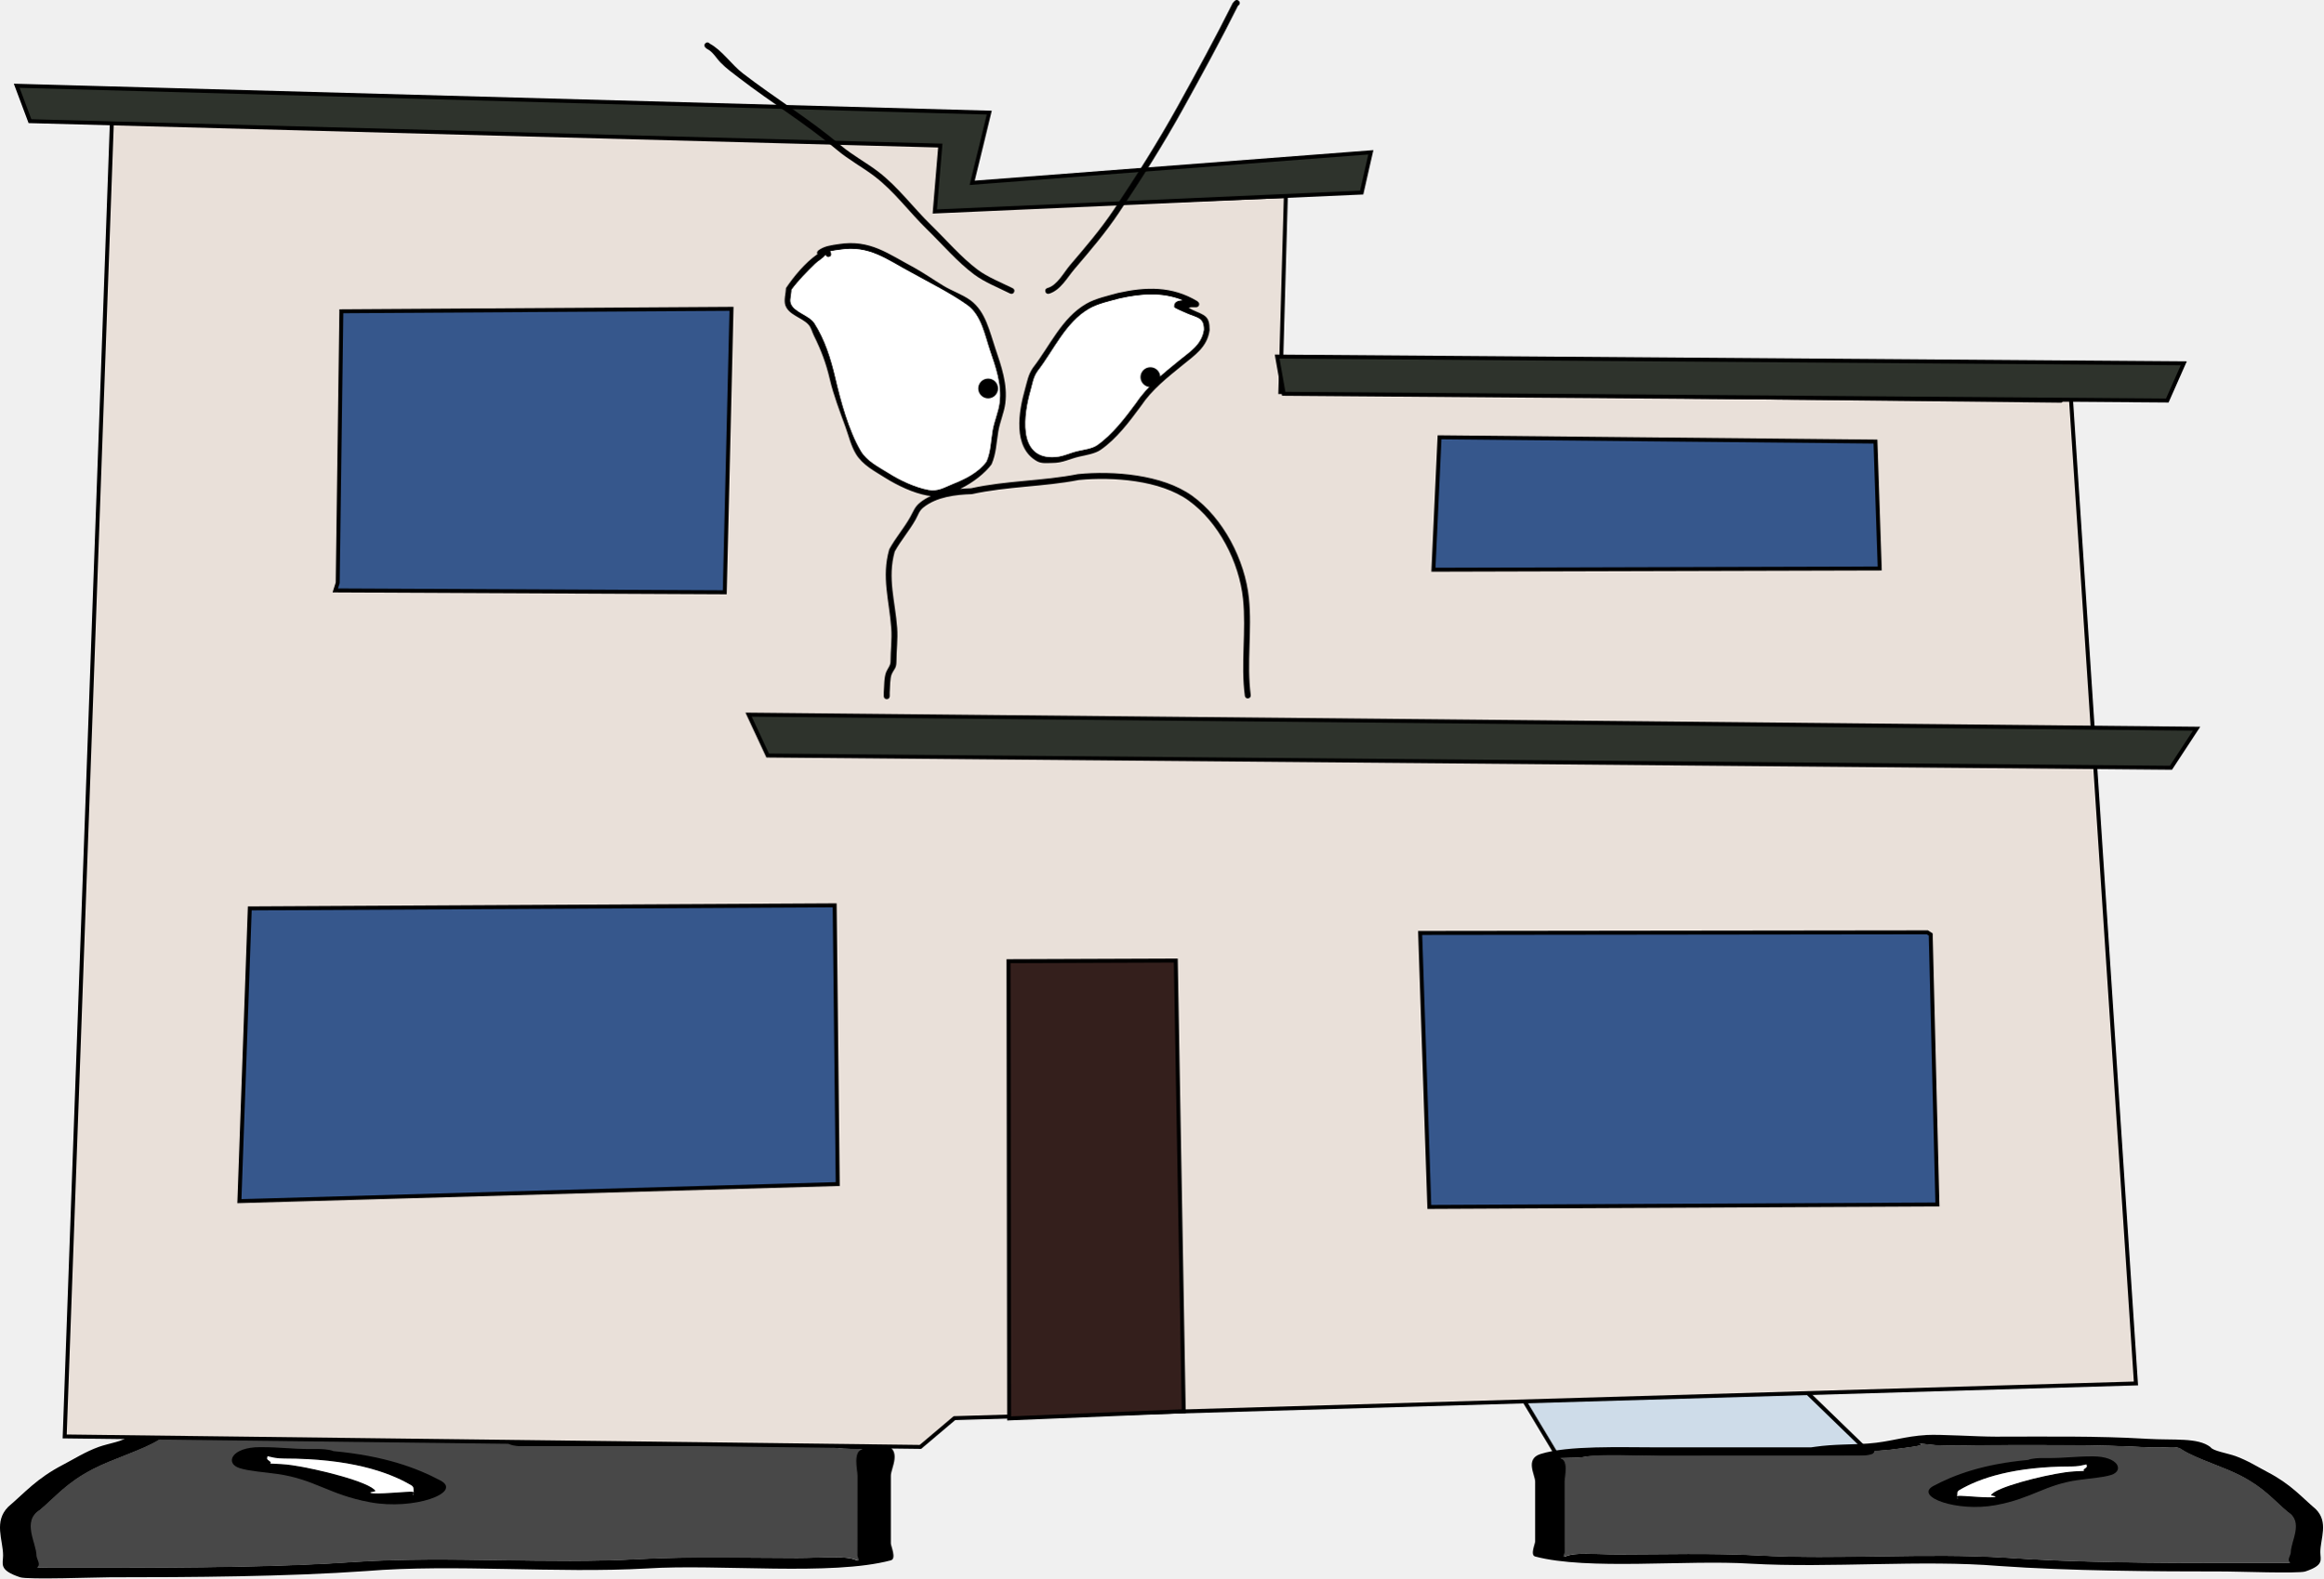
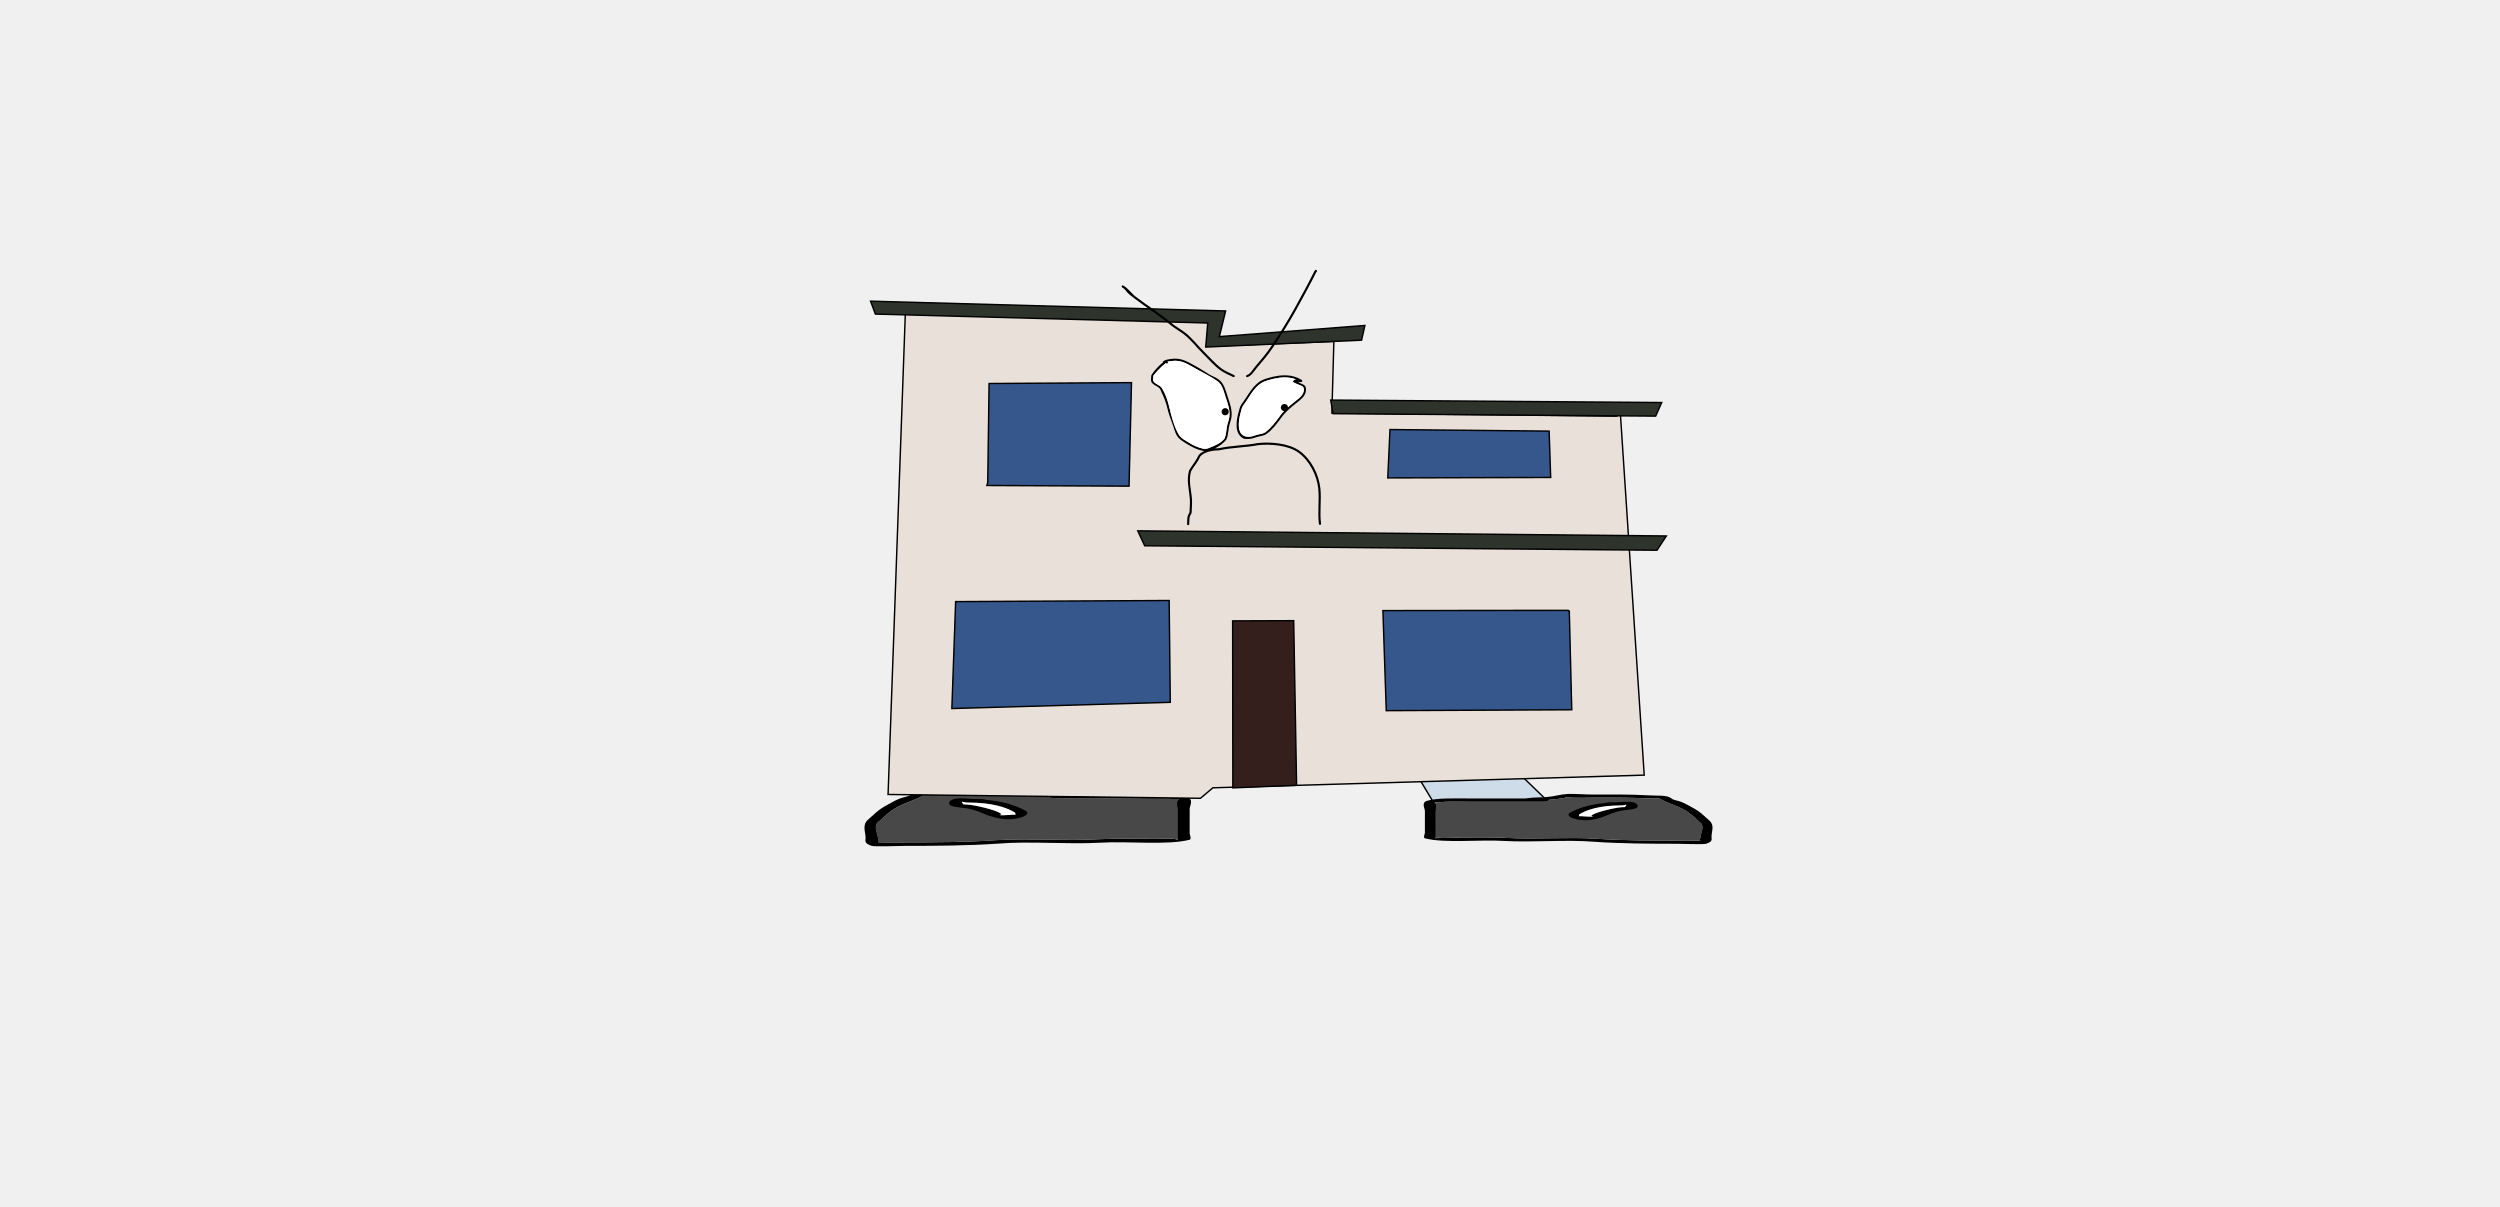
- <svg xmlns="http://www.w3.org/2000/svg" version="1.1" width="587.91" height="399.626" viewBox="0,0,587.91,399.626">
-   <g transform="translate(-52.73038,51.10308)">
+ <svg xmlns="http://www.w3.org/2000/svg" version="1.1" width="1733.093" height="836.336" viewBox="0,0,1733.093,836.336">
+   <g transform="translate(546.5466,238.1682)">
    <g data-paper-data="{&quot;isPaintingLayer&quot;:true}" fill-rule="nonzero" stroke-linejoin="miter" stroke-miterlimit="10" stroke-dasharray="" stroke-dashoffset="0" style="mix-blend-mode: normal">
      <path d="M446.581,317.041l-14.6,-24.276l69.351,0.215l24.82,24.062z" data-paper-data="{&quot;index&quot;:null}" fill="#cedce9" stroke="#000000" stroke-width="1" stroke-linecap="round" />
      <path d="M532.749,315.78c-1.877,0.266 -3.722,0.418 -5.549,0.528c0.012,0.041 0.019,0.084 0.019,0.128c0,1.083 -3.821,1.083 -3.821,1.083c-16.877,0 -33.755,0 -50.632,0c-4.343,0 -15.15,-0.492 -18.353,0.156c-1.845,0.373 -3.166,0.336 -5.53,0.385c-0.267,0.006 -0.752,0.017 -1.181,0.025c2.286,0.463 1.181,4.739 1.181,5.935c0,5.056 0,10.113 0,15.169c0,0.903 0,1.806 0,2.709c0,0.361 -0.672,1.39 0,1.083c2.557,-1.167 7.547,-0.54 13.375,-0.542c11.487,-0.004 23.785,-0.352 35.067,0.234c20.602,1.168 42.752,-0.698 63.189,0.603c17.213,1.22 37.817,1.33 55.551,1.33c4.458,0 8.916,0 13.375,0c0.671,0 1.724,-0.026 2.814,-0.054c-1.097,-0.556 0.052,-1.9 0.052,-2.655c0,-2.821 3.335,-7.687 -0.759,-10.222c-3.618,-3.078 -5.907,-6.041 -11.808,-9.11c-4.354,-2.265 -11.133,-4.272 -14.736,-6.522c-1.747,-1.341 -3.31,-0.383 -8.999,-0.693c-12.587,-0.687 -25.21,-0.542 -38.213,-0.542c-4.74,0 -10.692,0.273 -15.285,0c-0.97,-0.058 -2.792,-0.272 -4.158,-0.447c2.498,0.547 -3.202,1.077 -5.597,1.416zM472.765,315.352c12.755,0 25.511,0 38.266,0c0.368,-0.052 0.736,-0.104 1.104,-0.156c4.847,-0.687 9.222,-0.505 13.375,-0.813c5.659,-0.419 9.043,-1.831 14.882,-2.167c3.354,-0.193 12.643,0.427 17.397,0.427c12.891,0 25.769,-0.209 38.213,0.542c6.991,0.422 12.898,-0.4 16.168,2.109c0.482,0.953 4.339,1.549 6.357,2.282c3.083,1.121 5.66,2.78 8.046,4.021c5.914,3.076 8.515,6.24 12.223,9.394c3.314,3.325 1.151,7.448 1.151,10.907c0,1.912 1.063,3.26 -3.821,4.876c-1.703,0.563 -17.438,0 -20.062,0c-18.292,0 -39.664,-0.137 -57.405,-1.395c-19.49,-1.615 -42.689,0.562 -62.834,-0.581c-16.234,-1.037 -41.291,1.725 -54.585,-1.817c-1.316,-0.351 0,-3.215 0,-3.792c0,-5.056 0,-10.113 0,-15.169c0,-1.691 -2.628,-5.727 1.359,-6.986c6.958,-2.197 19.979,-1.682 30.167,-1.682z" data-paper-data="{&quot;index&quot;:null}" fill="#000000" stroke="none" stroke-width="1" stroke-linecap="butt" />
      <path d="M527.147,316.256c1.827,-0.11 3.694,-0.263 5.571,-0.53c2.395,-0.34 8.118,-0.87 5.62,-1.417c1.366,0.175 3.203,0.389 4.173,0.447c4.593,0.273 10.599,0.003 15.338,0.003c13.003,0 25.708,-0.13 38.295,0.557c5.688,0.31 7.264,-0.644 9.01,0.697c3.603,2.25 10.41,4.273 14.765,6.538c5.902,3.069 8.198,6.053 11.816,9.131c4.094,2.534 0.741,7.419 0.741,10.24c0,0.755 -1.156,2.103 -0.059,2.659c-1.09,0.028 -2.145,0.054 -2.816,0.054c-4.458,0 -8.924,0.003 -13.382,0.003c-17.734,0 -38.422,-0.091 -55.635,-1.311c-20.437,-1.302 -42.79,0.554 -63.391,-0.614c-11.282,-0.586 -23.615,-0.25 -35.102,-0.246c-5.827,0.002 -10.822,-0.628 -13.379,0.539c-0.672,0.307 -0.003,-0.724 -0.003,-1.085c0,-0.903 -0.007,-1.81 -0.007,-2.713c0,-5.056 -0.008,-10.143 -0.008,-15.199c0,-1.195 1.117,-5.482 -1.169,-5.945c0.429,-0.007 0.915,-0.019 1.182,-0.025c2.364,-0.049 3.688,-0.014 5.533,-0.387c3.203,-0.648 14.02,-0.162 18.363,-0.162c16.877,0 33.845,-0.022 50.722,-0.022c0,0 3.84,-0.002 3.84,-1.085c0,-0.044 -0.006,-0.087 -0.018,-0.128z" data-paper-data="{&quot;noHover&quot;:false,&quot;origItem&quot;:[&quot;Path&quot;,{&quot;applyMatrix&quot;:true,&quot;segments&quot;:[[[579.60736,595.76373],[0.95609,-0.20262],[0.00646,0.07548]],[[579.61718,596],[0,-0.08208],[0,2]],[[577.61718,598],[0,0],[-8.83333,0]],[[551.11718,598],[8.83333,0],[-2.27308,0]],[[541.51161,598.28885],[1.67648,-1.19621],[-0.96568,0.68904]],[[538.61718,599],[1.23739,-0.09027],[-0.13966,0.01019]],[[537.99901,599.04541],[0.22447,-0.0134],[1.19653,0.85421]],[[538.61718,610],[0,-2.20646],[0,9.33333]],[[538.61718,638],[0,-9.33333],[0,1.66667]],[[538.61718,643],[0,-1.66667],[0,0.66667]],[[538.61718,645],[-0.35177,0.56631],[1.33831,-2.15456]],[[545.61718,644],[-3.04994,0.00386],[6.01206,-0.00761]],[[563.97058,644.43107],[-5.90478,-1.08158],[10.78253,2.15651]],[[597.04254,645.54479],[-10.6965,-2.40266],[9.00888,2.25222]],[[626.11718,648],[-9.28168,0],[2.33333,0]],[[633.11718,648],[-2.33333,0],[0.35109,0]],[[634.59021,647.90091],[-0.5707,0.05184],[-0.57412,-1.02596]],[[634.61718,643],[0,1.39387],[0,-5.20707]],[[634.21982,624.13246],[2.14282,4.67827],[-1.8936,-5.6808]],[[628.03948,607.31672],[3.08887,5.66543],[-2.2791,-4.1802]],[[620.32688,595.27881],[1.8857,4.15235],[-0.91417,-2.47477]],[[615.61718,594],[2.9771,0.57275],[-6.58756,-1.26734]],[[595.61718,593],[6.8054,0],[-2.48058,0]],[[587.61718,593],[2.40395,0.50364],[-0.50743,-0.10631]],[[585.44122,592.1748],[0.71481,0.32365],[1.30749,1.01011]],[[582.51161,594.78885],[1.25365,-0.62682],[-0.98239,0.4912]]],&quot;closed&quot;:true}],&quot;index&quot;:null}" fill="#484848" stroke="none" stroke-width="1" stroke-linecap="butt" />
      <path d="M580.717,320.228c0,-0.126 -0.053,-0.336 -0.104,-0.543c-0.197,0.084 -0.49,0.155 -0.868,0.216c-1.132,0.327 -2.85,0.327 -2.85,0.327c-14.555,0 -22.962,2.876 -28.108,5.902c-0.605,0.343 -0.552,0.757 -0.552,1.141c0,0.109 -0.037,0.283 -0.077,0.462c0.038,-0.058 0.135,-0.105 0.33,-0.136c0.864,-0.135 8.378,0.69 9.3,0.215c0.277,-0.143 -1.359,-0.169 -1.269,-0.33c1.11,-1.976 12.88,-4.965 18.666,-5.786c1.501,-0.213 3.19,-0.32 4.869,-0.369c-0.657,-0.29 0.661,-0.734 0.661,-1.1zM548.139,327.823c-0.087,0.385 -0.164,0.753 0.097,0.532c0.178,-0.152 -0.079,-0.364 -0.097,-0.532zM541.952,325.161c5.461,-2.919 12.725,-5.581 24.044,-6.629c1.063,-0.471 3.257,-0.471 3.257,-0.471h1.911c4.326,0 6.615,-0.427 11.262,-0.427c6.454,0 7.95,3.639 4.575,4.704c-2.13,0.672 -5.545,0.893 -8.396,1.297c-8.438,1.196 -11.569,4.634 -20.815,6.345c-9.8,1.813 -20.589,-2.124 -15.837,-4.819z" data-paper-data="{&quot;index&quot;:null}" fill="#000000" stroke="none" stroke-width="1" stroke-linecap="butt" />
      <path d="M580.755,319.649c0.051,0.207 0.112,0.42 0.112,0.546c0,0.366 -1.302,0.817 -0.645,1.107c-1.679,0.049 -3.378,0.152 -4.879,0.364c-5.786,0.82 -17.613,3.794 -18.723,5.77c-0.09,0.161 1.364,0.283 1.087,0.425c-0.922,0.474 -8.501,-0.364 -9.365,-0.23c-0.196,0.03 -0.291,0.078 -0.329,0.136c0.04,-0.18 0.07,-0.356 0.07,-0.465c0,-0.384 -0.07,-0.805 0.535,-1.148c5.145,-3.026 13.856,-5.966 28.411,-5.966c0,0 1.725,0.002 2.858,-0.324c0.378,-0.061 0.671,-0.132 0.868,-0.216z" data-paper-data="{&quot;noHover&quot;:false,&quot;origItem&quot;:[&quot;Path&quot;,{&quot;applyMatrix&quot;:true,&quot;segments&quot;:[[[607.563,601.99816],[0.02649,0.38155],[-0.10299,0.15484]],[[607.10872,602.39727],[0.1976,-0.11227],[-0.59254,0.60273]],[[605.61718,603],[0,0],[-7.618,0]],[[590.90604,613.89443],[2.69308,-5.58508],[-0.31682,0.63364]],[[590.61718,616],[0,-0.70843],[0,0.20156]],[[590.57685,616.85325],[0.02106,-0.33136],[0.02013,-0.10671]],[[590.74964,616.60263],[-0.10238,0.05628],[0.45234,-0.24865]],[[595.61718,617],[-0.48256,0.87548],[0.14503,-0.26312]],[[594.95308,616.3906],[-0.04725,0.29671],[0.58086,-3.64773]],[[604.72276,605.71115],[-3.02833,1.51416],[0.78545,-0.39273]],[[607.27135,605.03032],[-0.87898,0.0905],[-0.34365,-0.53523]],[[607.61718,603],[0,0.6759],[0,-0.23192]]],&quot;closed&quot;:true}],&quot;index&quot;:null}" fill="#ffffff" stroke="none" stroke-width="1" stroke-linecap="butt" />
      <path d="M182.173,314.623l28.063,-27.205l78.41,-0.243l-16.507,27.448z" data-paper-data="{&quot;index&quot;:null}" fill="#cedce9" stroke="#000000" stroke-width="1" stroke-linecap="round" />
      <path d="M174.715,313.197c-2.708,-0.384 -9.153,-0.982 -6.329,-1.601c-1.544,0.198 -3.604,0.44 -4.701,0.505c-5.193,0.308 -11.923,0 -17.282,0c-14.701,0 -28.974,-0.164 -43.204,0.613c-6.431,0.351 -8.199,-0.733 -10.174,0.783c-4.074,2.543 -11.738,4.813 -16.661,7.374c-6.673,3.47 -9.26,6.82 -13.351,10.3c-4.629,2.866 -0.858,8.367 -0.858,11.557c0,0.854 1.298,2.373 0.058,3.002c1.233,0.032 2.424,0.061 3.182,0.061c5.041,0 10.081,0 15.122,0c20.05,0 43.346,-0.124 62.808,-1.504c23.107,-1.472 48.15,0.639 71.443,-0.682c12.756,-0.662 26.66,-0.269 39.647,-0.264c6.589,0.002 12.231,-0.707 15.122,0.613c0.76,0.347 0,-0.817 0,-1.225c0,-1.021 0,-2.042 0,-3.063c0,-5.717 0,-11.434 0,-17.151c0,-1.351 -1.249,-6.187 1.335,-6.71c-0.485,-0.008 -1.034,-0.022 -1.335,-0.028c-2.673,-0.055 -4.167,-0.014 -6.253,-0.436c-3.622,-0.733 -15.84,-0.177 -20.75,-0.177c-19.082,0 -38.164,0 -57.246,0c0,0 -4.32,0 -4.32,-1.225c0,-0.05 0.007,-0.099 0.021,-0.145c-2.065,-0.124 -4.152,-0.296 -6.274,-0.597zM242.534,312.714c11.519,0 26.241,-0.582 34.107,1.902c4.508,1.423 1.536,5.987 1.536,7.898c0,5.717 0,11.434 0,17.151c0,0.653 1.488,3.891 0,4.288c-15.031,4.005 -43.361,0.882 -61.715,2.054c-22.776,1.292 -49.006,-1.17 -71.042,0.657c-20.058,1.422 -44.222,1.577 -64.903,1.577c-2.966,0 -20.757,0.637 -22.682,0c-5.522,-1.827 -4.32,-3.351 -4.32,-5.513c0,-3.911 -2.445,-8.572 1.302,-12.332c4.193,-3.566 7.133,-7.143 13.82,-10.621c2.697,-1.403 5.611,-3.279 9.097,-4.546c2.281,-0.829 6.642,-1.503 7.187,-2.58c3.696,-2.837 10.376,-1.908 18.28,-2.384c14.07,-0.849 28.629,-0.613 43.204,-0.613c5.375,0 15.878,-0.701 19.67,-0.483c6.601,0.38 10.428,1.976 16.826,2.45c4.695,0.348 9.642,0.142 15.122,0.919c0.416,0.059 0.832,0.118 1.248,0.177c14.422,0 28.843,0 43.265,0z" data-paper-data="{&quot;index&quot;:null}" fill="#000000" stroke="none" stroke-width="1" stroke-linecap="butt" />
      <path d="M181.048,313.735c-0.014,0.046 -0.021,0.094 -0.021,0.145c0,1.225 4.342,1.227 4.342,1.227c19.082,0 38.266,0.024 57.348,0.024c4.91,0 17.14,-0.55 20.761,0.183c2.086,0.422 3.583,0.382 6.256,0.438c0.302,0.006 0.851,0.02 1.336,0.028c-2.585,0.523 -1.322,5.37 -1.322,6.722c0,5.717 -0.009,11.468 -0.009,17.185c0,1.021 -0.007,2.047 -0.007,3.068c0,0.408 0.757,1.574 -0.003,1.227c-2.891,-1.32 -8.538,-0.608 -15.127,-0.61c-12.987,-0.005 -26.931,-0.385 -39.687,0.278c-23.293,1.321 -48.565,-0.778 -71.672,0.694c-19.461,1.38 -42.852,1.483 -62.902,1.483c-5.041,0 -10.09,-0.004 -15.13,-0.004c-0.758,0 -1.951,-0.03 -3.184,-0.061c1.24,-0.628 -0.066,-2.152 -0.066,-3.006c0,-3.189 -3.791,-8.712 0.838,-11.578c4.091,-3.48 6.687,-6.853 13.36,-10.323c4.923,-2.56 12.62,-4.848 16.693,-7.392c1.975,-1.516 3.756,-0.437 10.187,-0.788c14.231,-0.776 28.596,-0.63 43.297,-0.63c5.359,0 12.149,0.305 17.342,-0.003c1.096,-0.065 3.173,-0.307 4.718,-0.505c-2.824,0.619 3.646,1.218 6.354,1.602c2.122,0.301 4.234,0.475 6.299,0.599z" data-paper-data="{&quot;noHover&quot;:false,&quot;origItem&quot;:[&quot;Path&quot;,{&quot;applyMatrix&quot;:true,&quot;segments&quot;:[[[579.60736,595.76373],[0.95609,-0.20262],[0.00646,0.07548]],[[579.61718,596],[0,-0.08208],[0,2]],[[577.61718,598],[0,0],[-8.83333,0]],[[551.11718,598],[8.83333,0],[-2.27308,0]],[[541.51161,598.28885],[1.67648,-1.19621],[-0.96568,0.68904]],[[538.61718,599],[1.23739,-0.09027],[-0.13966,0.01019]],[[537.99901,599.04541],[0.22447,-0.0134],[1.19653,0.85421]],[[538.61718,610],[0,-2.20646],[0,9.33333]],[[538.61718,638],[0,-9.33333],[0,1.66667]],[[538.61718,643],[0,-1.66667],[0,0.66667]],[[538.61718,645],[-0.35177,0.56631],[1.33831,-2.15456]],[[545.61718,644],[-3.04994,0.00386],[6.01206,-0.00761]],[[563.97058,644.43107],[-5.90478,-1.08158],[10.78253,2.15651]],[[597.04254,645.54479],[-10.6965,-2.40266],[9.00888,2.25222]],[[626.11718,648],[-9.28168,0],[2.33333,0]],[[633.11718,648],[-2.33333,0],[0.35109,0]],[[634.59021,647.90091],[-0.5707,0.05184],[-0.57412,-1.02596]],[[634.61718,643],[0,1.39387],[0,-5.20707]],[[634.21982,624.13246],[2.14282,4.67827],[-1.8936,-5.6808]],[[628.03948,607.31672],[3.08887,5.66543],[-2.2791,-4.1802]],[[620.32688,595.27881],[1.8857,4.15235],[-0.91417,-2.47477]],[[615.61718,594],[2.9771,0.57275],[-6.58756,-1.26734]],[[595.61718,593],[6.8054,0],[-2.48058,0]],[[587.61718,593],[2.40395,0.50364],[-0.50743,-0.10631]],[[585.44122,592.1748],[0.71481,0.32365],[1.30749,1.01011]],[[582.51161,594.78885],[1.25365,-0.62682],[-0.98239,0.4912]]],&quot;closed&quot;:true}],&quot;index&quot;:null}" fill="#484848" stroke="none" stroke-width="1" stroke-linecap="butt" />
      <path d="M120.481,318.226c0,0.414 1.489,0.916 0.747,1.244c1.899,0.055 3.809,0.176 5.506,0.417c6.542,0.927 19.85,4.307 21.105,6.541c0.102,0.182 -1.748,0.212 -1.435,0.373c1.042,0.536 9.538,-0.396 10.515,-0.243c0.221,0.034 0.33,0.088 0.373,0.153c-0.045,-0.203 -0.087,-0.399 -0.087,-0.523c0,-0.434 0.06,-0.902 -0.624,-1.29c-5.818,-3.421 -15.323,-6.673 -31.779,-6.673c0,0 -1.942,0 -3.222,-0.369c-0.427,-0.069 -0.759,-0.15 -0.981,-0.244c-0.057,0.234 -0.117,0.472 -0.117,0.614zM157.205,327.414c0.295,0.251 0.208,-0.166 0.11,-0.601c-0.021,0.189 -0.311,0.43 -0.11,0.601zM164.309,323.804c5.372,3.047 -6.826,7.498 -17.906,5.448c-10.454,-1.934 -13.994,-5.821 -23.534,-7.173c-3.223,-0.457 -7.085,-0.706 -9.493,-1.467c-3.816,-1.205 -2.124,-5.319 5.172,-5.319c5.254,0 7.842,0.483 12.733,0.483h2.16c0,0 2.48,0 3.682,0.533c12.798,1.185 21.01,4.194 27.185,7.495z" data-paper-data="{&quot;index&quot;:null}" fill="#000000" stroke="none" stroke-width="1" stroke-linecap="butt" />
      <path d="M120.438,317.572c0.222,0.095 0.555,0.176 0.981,0.244c1.28,0.369 3.231,0.367 3.231,0.367c16.457,0 26.305,3.324 32.122,6.745c0.684,0.388 0.605,0.864 0.605,1.298c0,0.123 0.034,0.322 0.079,0.525c-0.043,-0.065 -0.151,-0.119 -0.372,-0.154c-0.977,-0.152 -9.546,0.796 -10.589,0.26c-0.313,-0.161 1.331,-0.299 1.229,-0.481c-1.255,-2.234 -14.627,-5.597 -21.169,-6.524c-1.697,-0.241 -3.618,-0.357 -5.517,-0.412c0.742,-0.328 -0.729,-0.837 -0.729,-1.251c0,-0.142 0.07,-0.383 0.127,-0.617z" data-paper-data="{&quot;noHover&quot;:false,&quot;origItem&quot;:[&quot;Path&quot;,{&quot;applyMatrix&quot;:true,&quot;segments&quot;:[[[607.563,601.99816],[0.02649,0.38155],[-0.10299,0.15484]],[[607.10872,602.39727],[0.1976,-0.11227],[-0.59254,0.60273]],[[605.61718,603],[0,0],[-7.618,0]],[[590.90604,613.89443],[2.69308,-5.58508],[-0.31682,0.63364]],[[590.61718,616],[0,-0.70843],[0,0.20156]],[[590.57685,616.85325],[0.02106,-0.33136],[0.02013,-0.10671]],[[590.74964,616.60263],[-0.10238,0.05628],[0.45234,-0.24865]],[[595.61718,617],[-0.48256,0.87548],[0.14503,-0.26312]],[[594.95308,616.3906],[-0.04725,0.29671],[0.58086,-3.64773]],[[604.72276,605.71115],[-3.02833,1.51416],[0.78545,-0.39273]],[[607.27135,605.03032],[-0.87898,0.0905],[-0.34365,-0.53523]],[[607.61718,603],[0,0.6759],[0,-0.23192]]],&quot;closed&quot;:true}],&quot;index&quot;:null}" fill="#ffffff" stroke="none" stroke-width="1" stroke-linecap="butt" />
      <path d="M81.058,-20.778l210.445,6.142l-1.391,16.533l88.033,-3.361l-1.391,49.637l197.505,2.163l2.472,-2.163l16.557,251.002l-299.017,8.775l-8.61,7.285l-216.564,-2.649z" fill="#e9e0d9" stroke="#000000" stroke-width="1" stroke-linecap="round" />
      <path d="M115.939,178.89l148.022,-0.773l0.773,70.573l-151.422,4.326z" fill="#36578c" stroke="#000000" stroke-width="1" stroke-linecap="round" />
      <path d="M138.189,96.458l0.927,-68.758l98.733,-0.618l-1.7,71.771l-98.579,-0.464z" fill="#36578c" stroke="#000000" stroke-width="1" stroke-linecap="round" />
      <path d="M56.954,-29.392l246.137,6.799l-4.326,17.769l100.896,-7.726l-2.318,10.198l-108.042,4.79l1.391,-16.687l-230.377,-6.18z" fill="#2e332c" stroke="#000000" stroke-width="1" stroke-linecap="round" />
      <path d="M375.944,39.172l229.45,1.7l-4.172,9.425l-223.617,-1.7z" fill="#2e332c" stroke="#000000" stroke-width="1" stroke-linecap="round" />
      <path d="M417.044,59.607l110.322,1.082l1.082,32.138l-112.948,0.309z" fill="#36578c" stroke="#000000" stroke-width="1" stroke-linecap="round" />
      <path d="M541.349,185.495l1.7,68.372l-128.593,0.618l-2.318,-69.376l128.361,-0.155z" fill="#36578c" stroke="#000000" stroke-width="1" stroke-linecap="round" />
      <path d="M308.113,308.023l-0.155,-115.768l42.336,-0.155l2.009,114.107z" fill="#341f1c" stroke="#000000" stroke-width="1" stroke-linecap="round" />
      <path d="M242.175,129.832l366.464,3.554l-6.489,9.889l-355.146,-3.09z" fill="#2e332c" stroke="#000000" stroke-width="1" stroke-linecap="round" />
      <path d="M353.564,26.823c0.453,0.243 0.833,0.465 0.977,0.531c3.102,1.416 4.32,1.436 4.313,5.138c-0.614,4.302 -3.71,6.293 -6.804,8.816c-3.858,3.146 -7.778,6.194 -10.603,10.427c-2.869,3.885 -6.16,8.302 -10.195,11.065c-1.423,0.974 -3.735,1.326 -5.362,1.701c-2.547,0.587 -4.143,1.604 -6.861,1.604c-1.307,0 -2.685,0.231 -3.885,-0.447c-6.218,-3.513 -4.598,-12.677 -2.998,-18.281c0.576,-2.019 0.788,-3.623 2.015,-5.399c4.238,-5.439 7.266,-12.606 13.489,-16.185c2.387,-1.373 5.413,-1.998 8.04,-2.735c7.048,-1.566 13.634,-1.76 19.987,2.047c0,0 0.123,0.074 0.23,0.211c0.188,0.136 0.31,0.358 0.31,0.608c0,0.414 -0.336,0.75 -0.75,0.75h-1.359c-0.18,0.054 -0.36,0.104 -0.543,0.148zM351.925,24.914c-5.074,-2.014 -10.304,-1.637 -15.871,-0.4c-2.496,0.698 -5.427,1.286 -7.691,2.599c-5.972,3.464 -8.925,10.513 -12.996,15.755c-1.123,1.593 -1.256,3.079 -1.776,4.907c-1.667,5.854 -3.352,16.83 5.438,16.83c2.608,0 4.017,-0.986 6.517,-1.564c1.423,-0.329 3.602,-0.596 4.84,-1.465c3.881,-2.723 7.046,-6.929 9.835,-10.704c2.91,-4.353 6.941,-7.501 10.909,-10.747c2.715,-2.222 5.689,-3.956 6.23,-7.739c-0.006,-3.247 -1.746,-2.944 -4.488,-4.191c-0.371,-0.169 -3.03,-1.28 -3.051,-1.523c-0.111,-1.312 0.928,-1.706 2.105,-1.757z" fill="#000000" stroke="none" stroke-width="0.5" stroke-linecap="butt" />
      <path d="M349.852,26.634c0.021,0.243 2.685,1.359 3.056,1.528c2.742,1.247 4.489,0.954 4.495,4.201c-0.541,3.783 -3.51,5.529 -6.226,7.751c-3.968,3.247 -8.016,6.445 -10.926,10.798c-2.789,3.775 -5.998,7.99 -9.878,10.713c-1.238,0.868 -3.427,1.132 -4.849,1.461c-2.499,0.578 -3.917,1.559 -6.525,1.559c-8.79,0 -7.124,-11.006 -5.457,-16.861c0.52,-1.828 0.653,-3.325 1.776,-4.919c4.071,-5.243 7.056,-12.335 13.028,-15.799c2.263,-1.313 5.216,-1.904 7.712,-2.602c5.567,-1.237 10.828,-1.602 15.901,0.412c-1.178,0.051 -2.217,0.445 -2.106,1.757z" data-paper-data="{&quot;noHover&quot;:false,&quot;origItem&quot;:[&quot;Path&quot;,{&quot;applyMatrix&quot;:true,&quot;segments&quot;:[[[351.92467,24.91393],[-1.17776,0.0514],[-5.0738,-2.01429]],[[336.05337,24.5144],[5.56723,-1.23701],[-2.49563,0.69816]],[[328.36282,27.11354],[2.2634,-1.31293],[-5.97206,3.4642]],[[315.3669,42.869],[4.07069,-5.24265],[-1.12286,1.59346]],[[313.59068,47.77608],[0.52046,-1.82789],[-1.66695,5.85443]],[[319.02846,64.6056],[-8.78995,0],[2.60846,0]],[[325.54511,63.04143],[-2.49932,0.57787],[1.42263,-0.32893]],[[330.38469,61.57669],[-1.23772,0.86849],[3.88074,-2.72304]],[[340.21963,50.87259],[-2.78883,3.77482],[2.91048,-4.35307]],[[351.12813,40.12515],[-3.96764,3.24679],[2.71516,-2.22187]],[[357.35797,32.38569],[-0.54096,3.78331],[-0.00611,-3.24723]],[[352.87014,28.19433],[2.7419,1.24696],[-0.37111,-0.16877]],[[349.81918,26.67133],[0.0206,0.24302],[-0.11119,-1.31205]]],&quot;closed&quot;:true}]}" fill="#ffffff" stroke="none" stroke-width="0.5" stroke-linecap="butt" />
-       <path d="M277.144,125.9c-0.75,0 -0.75,-0.75 -0.75,-0.75l0.001,-0.974c0.105,-1.416 0.065,-3.856 0.609,-5.139c0.372,-0.878 1.112,-1.689 1.093,-2.642c0.01,-2.793 0.389,-5.6 0.191,-8.403c-0.492,-6.948 -2.529,-13.023 -0.514,-20.016c1.568,-2.89 3.743,-5.359 5.336,-8.215c0.806,-1.445 1.109,-2.555 2.487,-3.649c0.822,-0.653 1.734,-1.191 2.704,-1.634c-0.3,-0.021 -0.595,-0.058 -0.882,-0.112c-3.621,-0.674 -7.572,-2.547 -10.652,-4.485c-2.678,-1.685 -5.751,-3.251 -7.447,-6.073c-1.263,-2.101 -1.801,-4.541 -2.634,-6.84c-1.441,-3.975 -3.004,-7.969 -3.961,-12.076c-0.927,-3.987 -2.235,-7.433 -4.04,-11.048c-0.474,-0.95 -0.652,-2.028 -1.435,-2.85c-1.657,-1.737 -4.95,-2.369 -5.779,-4.832c-0.426,-1.265 0.132,-3.037 0.172,-4.335c1.907,-2.829 4.798,-6.396 7.962,-8.59l0,0c-0.294,-0.523 0.206,-0.923 0.206,-0.923c1.511,-1.164 3.35,-1.338 5.226,-1.631c7.888,-1.232 12.471,2.485 19.023,5.954c2.565,1.434 4.93,3.091 7.419,4.603c2.223,1.35 4.834,2.198 6.892,3.714c3.794,2.795 4.844,8.008 6.249,12.142c1.537,4.527 3.14,9.078 2.525,13.917c-0.304,2.395 -1.364,4.699 -1.769,7.08c-0.494,2.902 -0.527,5.619 -1.708,8.366c-1.641,2.222 -4.664,4.624 -7.939,6.218c0.942,-0.089 1.87,-0.138 2.762,-0.162c8.933,-1.963 18.149,-1.837 27.034,-3.58c8.985,-0.88 21.339,0.065 28.909,5.483c7.904,5.684 13.361,16.244 14.365,25.936c0.842,8.138 -0.609,16.489 0.46,24.507c0,0 0.099,0.743 -0.644,0.843c-0.743,0.099 -0.843,-0.644 -0.843,-0.644c-1.072,-8.039 0.378,-16.396 -0.466,-24.551c-0.958,-9.276 -6.183,-19.432 -13.749,-24.872c-7.194,-5.201 -19.266,-6.054 -27.816,-5.217c-8.895,1.755 -18.127,1.606 -27.069,3.584c-4.051,0.12 -8.88,0.704 -12.201,3.325c-1.17,0.923 -1.361,1.926 -2.053,3.161c-1.57,2.801 -3.703,5.232 -5.258,8.055c-1.904,6.734 0.144,12.649 0.621,19.333c0.203,2.843 -0.181,5.688 -0.186,8.52c-0.027,1.752 -0.511,1.734 -1.178,3.136c-0.485,1.019 -0.437,3.488 -0.526,4.698l0.001,0.918c0,0 0,0.75 -0.75,0.75zM262.539,13.988c-0.593,0.119 -0.804,-0.337 -0.863,-0.518c-0.623,0.87 -1.869,1.514 -2.632,2.255c-2.063,2.001 -4.262,4.246 -5.97,6.554c0.046,1.026 -0.501,2.43 -0.18,3.41c0.748,2.285 4.648,2.966 5.99,5.073c2.653,4.168 4.179,8.964 5.303,13.791c1.348,5.807 3.374,13.338 6.416,18.477c1.539,2.599 4.515,4.041 6.964,5.582c2.933,1.846 6.688,3.639 10.127,4.28c2.379,0.443 3.982,-0.622 6.075,-1.464c3.2,-1.288 6.488,-2.853 8.599,-5.714c1.091,-2.553 1.072,-5.184 1.533,-7.881c0.402,-2.354 1.463,-4.639 1.758,-7.006c0.573,-4.604 -0.994,-8.939 -2.457,-13.247c-1.265,-3.73 -2.191,-8.893 -5.674,-11.386c-4.261,-3.05 -9.51,-5.626 -14.183,-8.238c-6.249,-3.308 -10.555,-6.97 -18.074,-5.79c-0.764,0.12 -1.595,0.199 -2.385,0.373l0.243,0.567c0,0 0.147,0.735 -0.588,0.883z" fill="#000000" stroke="none" stroke-width="0.5" stroke-linecap="butt" />
+       <path d="M277.144,125.9c-0.75,0 -0.75,-0.75 -0.75,-0.75l0.001,-0.974c0.105,-1.416 0.065,-3.856 0.609,-5.139c0.372,-0.878 1.112,-1.689 1.093,-2.642c0.01,-2.793 0.389,-5.6 0.191,-8.403c-0.492,-6.948 -2.529,-13.023 -0.514,-20.016c1.568,-2.89 3.743,-5.359 5.336,-8.215c0.806,-1.445 1.109,-2.555 2.487,-3.649c0.822,-0.653 1.734,-1.191 2.704,-1.634c-0.3,-0.021 -0.595,-0.058 -0.882,-0.112c-3.621,-0.674 -7.572,-2.547 -10.652,-4.485c-2.678,-1.685 -5.751,-3.251 -7.447,-6.073c-1.263,-2.101 -1.801,-4.541 -2.634,-6.84c-1.441,-3.975 -3.004,-7.969 -3.961,-12.076c-0.927,-3.987 -2.235,-7.433 -4.04,-11.048c-0.474,-0.95 -0.652,-2.028 -1.435,-2.85c-1.657,-1.737 -4.95,-2.369 -5.779,-4.832c-0.426,-1.265 0.132,-3.037 0.172,-4.335c1.907,-2.829 4.798,-6.396 7.962,-8.59h0c-0.294,-0.523 0.206,-0.923 0.206,-0.923c1.511,-1.164 3.35,-1.338 5.226,-1.631c7.888,-1.232 12.471,2.485 19.023,5.954c2.565,1.434 4.93,3.091 7.419,4.603c2.223,1.35 4.834,2.198 6.892,3.714c3.794,2.795 4.844,8.008 6.249,12.142c1.537,4.527 3.14,9.078 2.525,13.917c-0.304,2.395 -1.364,4.699 -1.769,7.08c-0.494,2.902 -0.527,5.619 -1.708,8.366c-1.641,2.222 -4.664,4.624 -7.939,6.218c0.942,-0.089 1.87,-0.138 2.762,-0.162c8.933,-1.963 18.149,-1.837 27.034,-3.58c8.985,-0.88 21.339,0.065 28.909,5.483c7.904,5.684 13.361,16.244 14.365,25.936c0.842,8.138 -0.609,16.489 0.46,24.507c0,0 0.099,0.743 -0.644,0.843c-0.743,0.099 -0.843,-0.644 -0.843,-0.644c-1.072,-8.039 0.378,-16.396 -0.466,-24.551c-0.958,-9.276 -6.183,-19.432 -13.749,-24.872c-7.194,-5.201 -19.266,-6.054 -27.816,-5.217c-8.895,1.755 -18.127,1.606 -27.069,3.584c-4.051,0.12 -8.88,0.704 -12.201,3.325c-1.17,0.923 -1.361,1.926 -2.053,3.161c-1.57,2.801 -3.703,5.232 -5.258,8.055c-1.904,6.734 0.144,12.649 0.621,19.333c0.203,2.843 -0.181,5.688 -0.186,8.52c-0.027,1.752 -0.511,1.734 -1.178,3.136c-0.485,1.019 -0.437,3.488 -0.526,4.698l0.001,0.918c0,0 0,0.75 -0.75,0.75zM262.539,13.988c-0.593,0.119 -0.804,-0.337 -0.863,-0.518c-0.623,0.87 -1.869,1.514 -2.632,2.255c-2.063,2.001 -4.262,4.246 -5.97,6.554c0.046,1.026 -0.501,2.43 -0.18,3.41c0.748,2.285 4.648,2.966 5.99,5.073c2.653,4.168 4.179,8.964 5.303,13.791c1.348,5.807 3.374,13.338 6.416,18.477c1.539,2.599 4.515,4.041 6.964,5.582c2.933,1.846 6.688,3.639 10.127,4.28c2.379,0.443 3.982,-0.622 6.075,-1.464c3.2,-1.288 6.488,-2.853 8.599,-5.714c1.091,-2.553 1.072,-5.184 1.533,-7.881c0.402,-2.354 1.463,-4.639 1.758,-7.006c0.573,-4.604 -0.994,-8.939 -2.457,-13.247c-1.265,-3.73 -2.191,-8.893 -5.674,-11.386c-4.261,-3.05 -9.51,-5.626 -14.183,-8.238c-6.249,-3.308 -10.555,-6.97 -18.074,-5.79c-0.764,0.12 -1.595,0.199 -2.385,0.373l0.243,0.567c0,0 0.147,0.735 -0.588,0.883z" fill="#000000" stroke="none" stroke-width="0.5" stroke-linecap="butt" />
      <path d="M263.104,13.061l-0.243,-0.567c0.789,-0.174 1.624,-0.255 2.388,-0.374c7.52,-1.18 11.854,2.478 18.104,5.786c4.673,2.612 9.951,5.205 14.212,8.254c3.483,2.493 4.421,7.679 5.686,11.409c1.463,4.308 3.029,8.668 2.455,13.272c-0.295,2.367 -1.361,4.663 -1.763,7.017c-0.461,2.698 -0.449,5.337 -1.54,7.89c-2.11,2.861 -5.411,4.436 -8.611,5.724c-2.093,0.842 -3.705,1.91 -6.084,1.467c-3.44,-0.641 -7.211,-2.431 -10.144,-4.278c-2.449,-1.541 -5.441,-2.987 -6.98,-5.586c-3.042,-5.139 -5.098,-12.709 -6.446,-18.516c-1.124,-4.827 -2.643,-9.655 -5.296,-13.823c-1.341,-2.107 -5.24,-2.79 -5.989,-5.075c-0.321,-0.98 0.228,-2.388 0.182,-3.414c1.708,-2.309 3.917,-4.563 5.979,-6.564c0.763,-0.741 2.014,-1.387 2.637,-2.257c0.059,0.181 0.27,0.636 0.863,0.517c0.735,-0.147 0.59,-0.883 0.59,-0.883z" data-paper-data="{&quot;noHover&quot;:false,&quot;origItem&quot;:[&quot;Path&quot;,{&quot;applyMatrix&quot;:true,&quot;segments&quot;:[[[262.53939,13.98753],[0.73544,-0.14709],[-0.5932,0.11864]],[[261.67657,13.47],[0.0592,0.18064],[-0.62288,0.87025]],[[259.04419,15.72453],[0.76339,-0.74054],[-2.06268,2.00092]],[[253.07416,22.27884],[1.70811,-2.3087],[0.04601,1.02564]],[[252.89435,25.68875],[-0.32078,-0.9798],[0.74817,2.28526]],[[258.88412,30.76192],[-1.34134,-2.10688],[2.65332,4.16765]],[[264.18665,44.55317],[-1.12351,-4.82715],[1.34832,5.80694]],[[270.60241,63.02996],[-3.04192,-5.13856],[1.53866,2.59918]],[[277.56629,68.61195],[-2.44885,-1.54115],[2.93256,1.84637]],[[287.69369,72.89147],[-3.43967,-0.64065],[2.37896,0.44309]],[[293.76846,71.42771],[-2.09271,0.84209],[3.20042,-1.28782]],[[302.36704,65.71323],[-2.11047,2.86102],[1.09105,-2.55346]],[[303.89984,57.83196],[-0.46059,2.69768],[0.40189,-2.35386]],[[305.65783,50.82622],[-0.29477,2.36661],[0.57347,-4.60414]],[[303.20103,37.57898],[1.46264,4.30844],[-1.26521,-3.73004]],[[297.52662,26.19333],[3.48298,2.49261],[-4.26134,-3.04965]],[[283.34392,17.95494],[4.67312,2.61213],[-6.24919,-3.30814]],[[265.26946,12.16504],[7.51953,-1.18026],[-0.7641,0.11993]],[[262.88476,12.53799],[0.78928,-0.17414],[0,0]],[263.12774,13.10501]],&quot;closed&quot;:true}]}" fill="#ffffff" stroke="none" stroke-width="0.5" stroke-linecap="butt" />
      <path d="M300.302,47.25c0,-1.381 1.119,-2.5 2.5,-2.5c1.381,0 2.5,1.119 2.5,2.5c0,1.381 -1.119,2.5 -2.5,2.5c-1.381,0 -2.5,-1.119 -2.5,-2.5z" fill="#000000" stroke="none" stroke-width="0.5" stroke-linecap="butt" />
      <path d="M341.364,44.375c0,-1.381 1.119,-2.5 2.5,-2.5c1.381,0 2.5,1.119 2.5,2.5c0,1.381 -1.119,2.5 -2.5,2.5c-1.381,0 -2.5,-1.119 -2.5,-2.5z" fill="#000000" stroke="none" stroke-width="0.5" stroke-linecap="butt" />
      <path d="M231.234,-40.13c0.53,-0.53 1.061,0 1.061,0l-0.019,0.036c3.072,1.582 5.605,5.378 8.452,7.566c8.167,6.279 16.889,11.577 24.783,18.233c2.986,2.518 6.401,4.309 9.491,6.67c5.01,3.83 8.842,9.111 13.34,13.482c3.817,3.711 7.547,8.125 11.806,11.318c2.55,1.912 6.022,3.264 8.874,4.69c0,0 0.671,0.335 0.335,1.006c-0.335,0.671 -1.006,0.335 -1.006,0.335c-2.93,-1.465 -6.454,-2.857 -9.081,-4.815c-4.325,-3.225 -8.107,-7.7 -11.975,-11.46c-4.455,-4.333 -8.253,-9.592 -13.222,-13.379c-3.107,-2.368 -6.53,-4.173 -9.53,-6.703c-7.876,-6.641 -16.582,-11.925 -24.731,-18.191c-1.603,-1.233 -3.28,-2.441 -4.7,-3.891c-1.2,-1.226 -1.941,-2.769 -3.509,-3.523l-0.371,-0.317c0,0 -0.53,-0.53 0,-1.061z" fill="#000000" stroke="none" stroke-width="0.5" stroke-linecap="butt" />
      <path d="M366.25,-50.867c0.53,0.53 0,1.061 0,1.061l-0.212,0.157c-4.443,8.887 -9.117,17.462 -13.936,26.157c-4.999,9.018 -10.504,17.732 -16.236,26.298c-3.413,5.1 -7.206,9.508 -11.178,14.169c-1.907,2.238 -3.564,5.404 -6.466,6.284c0,0 -0.721,0.206 -0.927,-0.515c-0.206,-0.721 0.515,-0.927 0.515,-0.927c2.463,-0.646 4.132,-3.933 5.736,-5.815c3.936,-4.619 7.692,-8.977 11.073,-14.031c5.709,-8.531 11.192,-17.209 16.17,-26.191c4.81,-8.678 9.472,-17.232 13.907,-26.101l0.493,-0.547c0,0 0.53,-0.53 1.061,0z" fill="#000000" stroke="none" stroke-width="0.5" stroke-linecap="butt" />
+       <path d="M-546.547,598.168v-836.336h1733.093v836.336z" fill="none" stroke="#f00000" stroke-width="0" stroke-linecap="butt" />
    </g>
  </g>
</svg>
